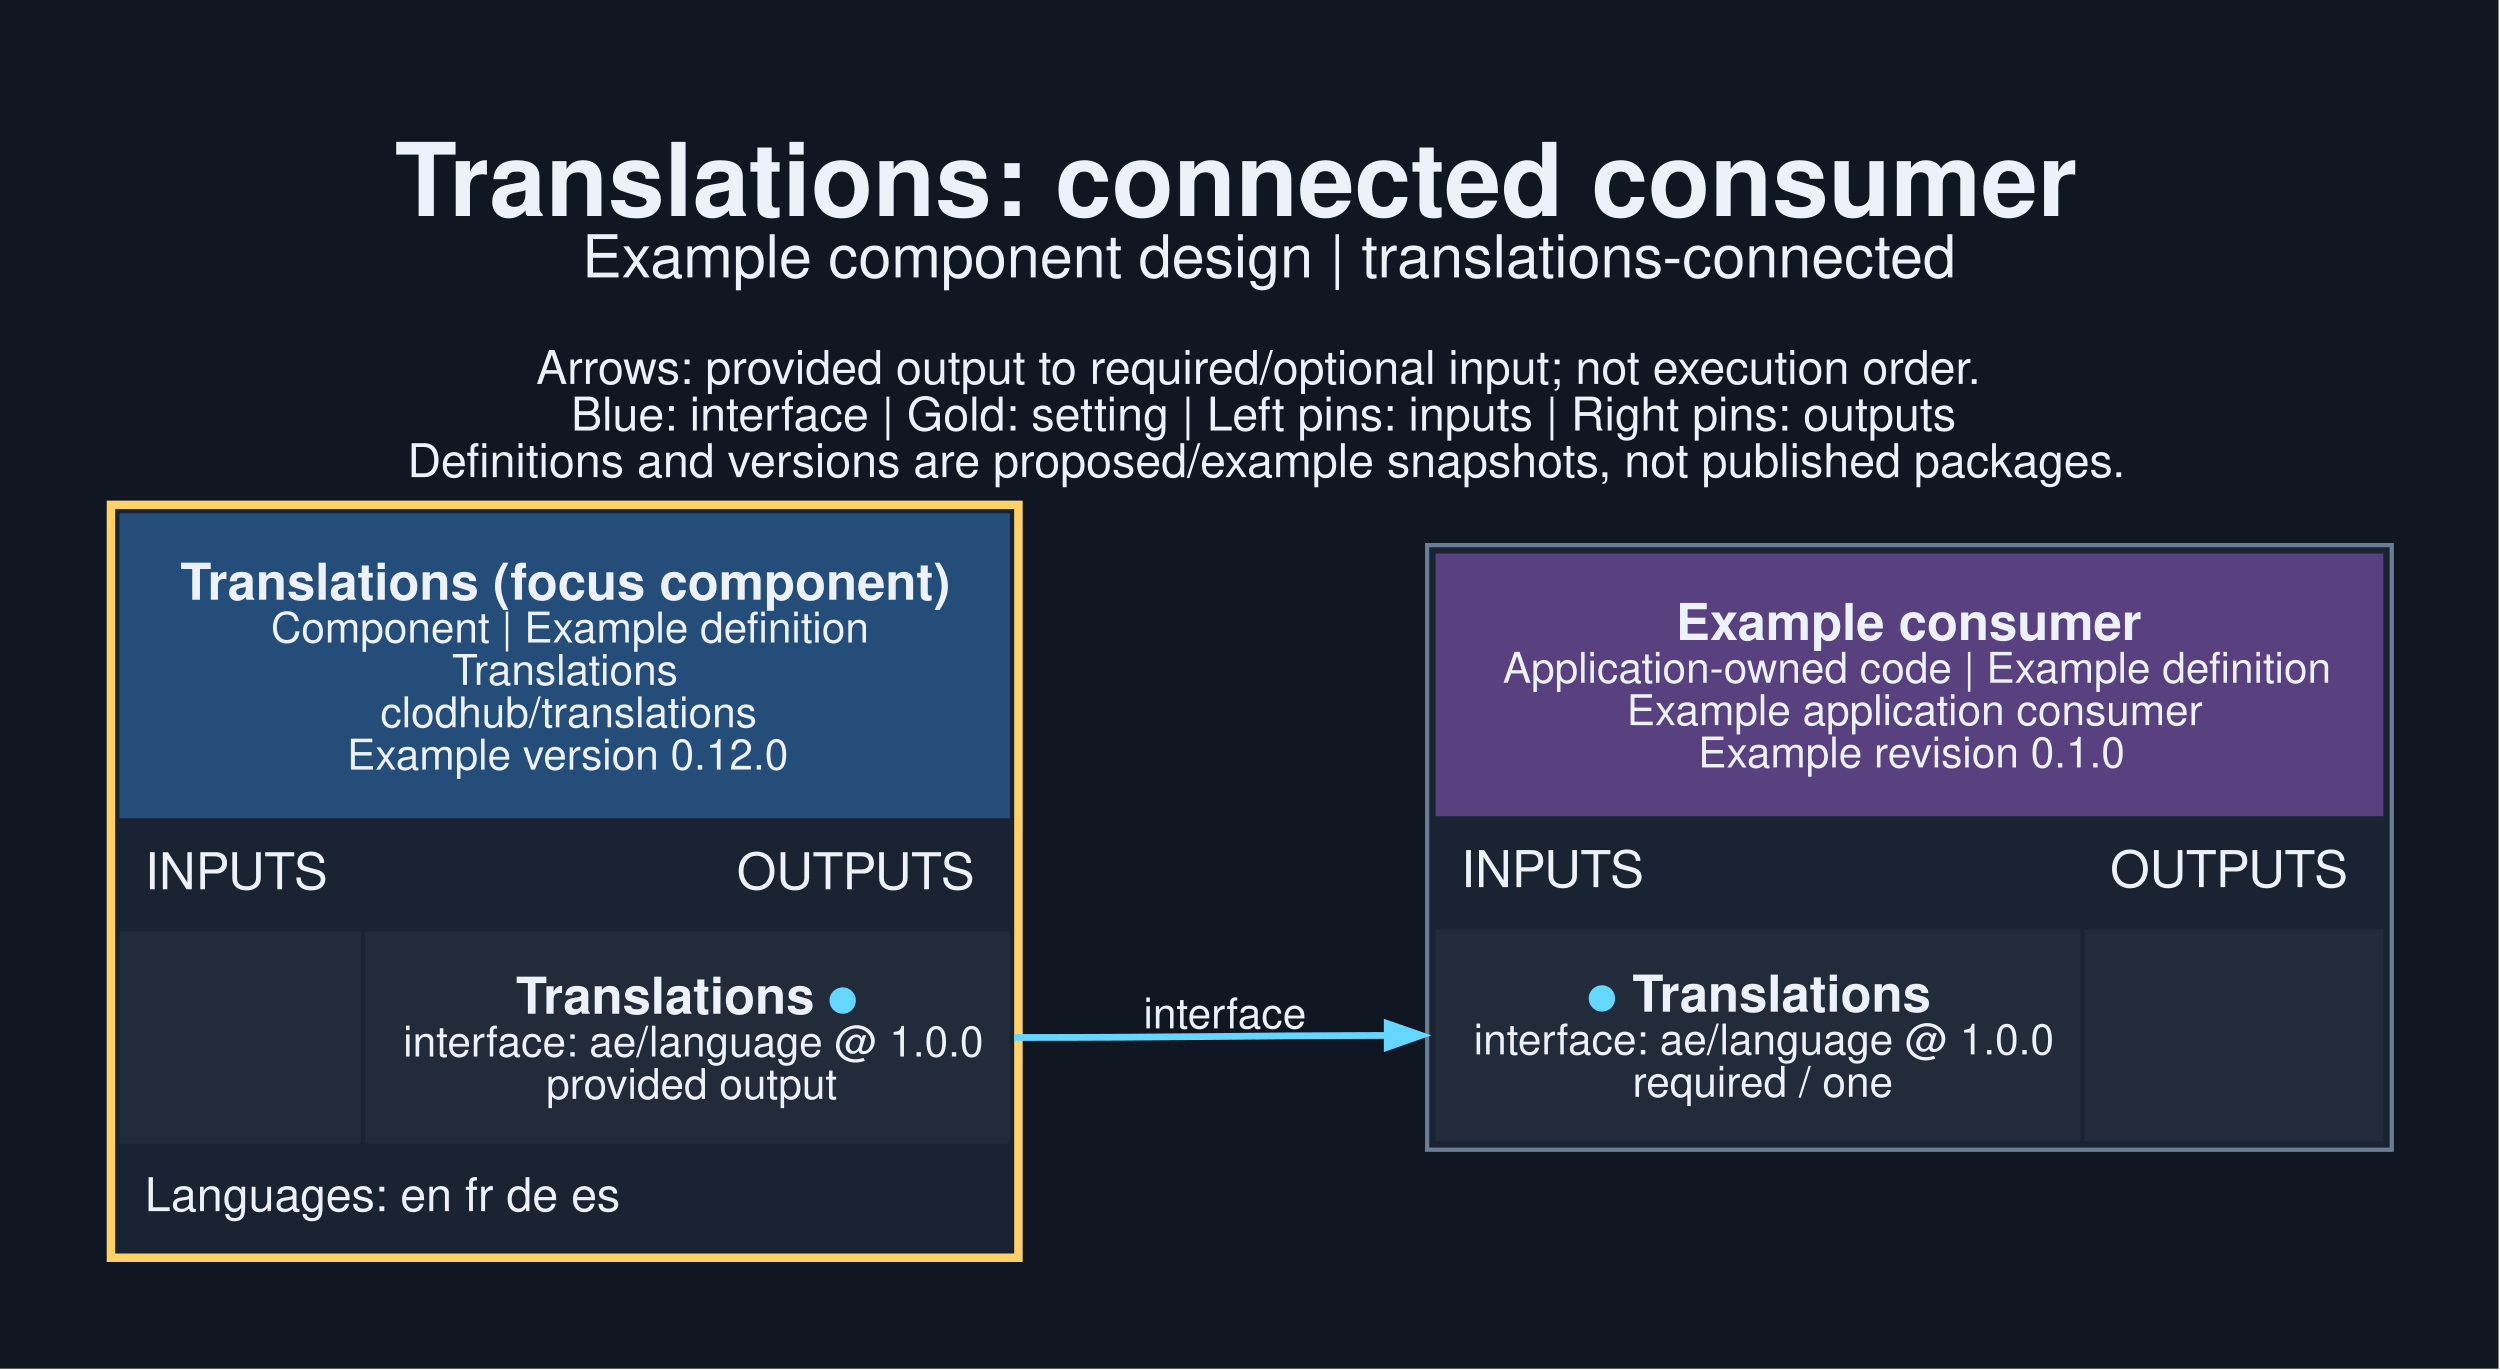
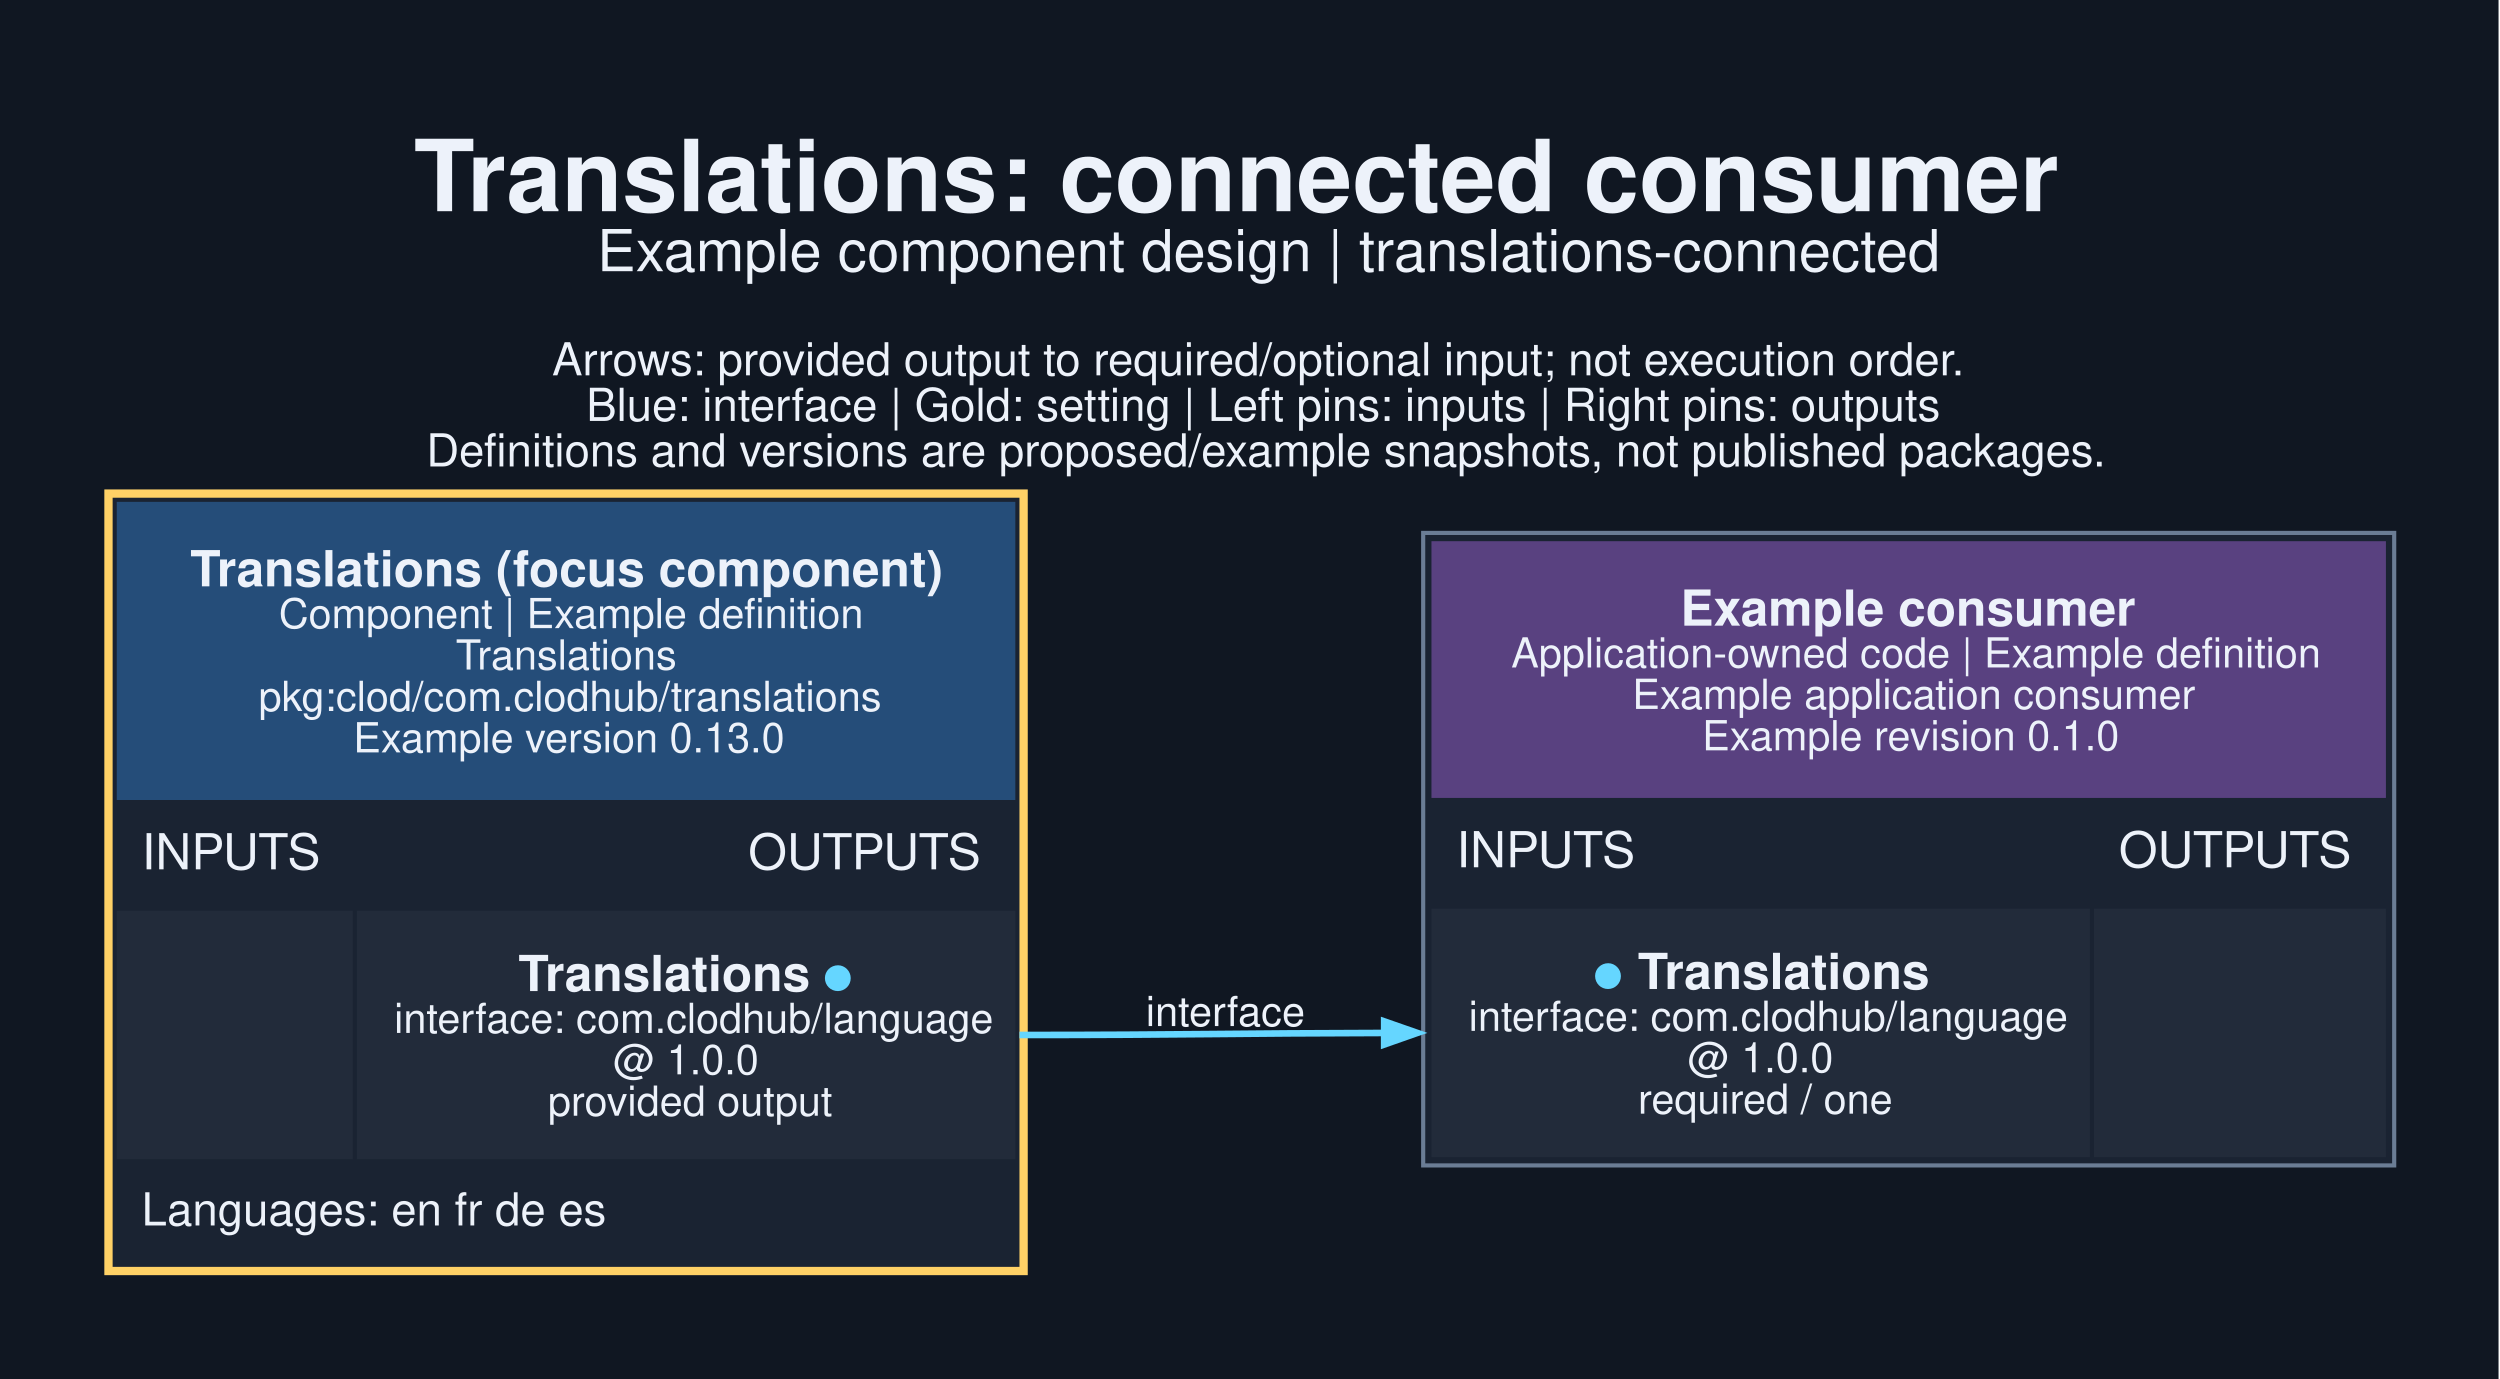
- <svg xmlns="http://www.w3.org/2000/svg" width="787pt" height="431pt" viewBox="0.00 0.00 787.00 431.00">
-   <g id="graph0" class="graph" transform="scale(1.33333 1.33333) rotate(0) translate(25.2 297.95)">
-     <polygon fill="#101722" stroke="none" points="-25.2,25.2 -25.2,-297.95 564.7,-297.95 564.7,25.2 -25.2,25.2" />
-     <text xml:space="preserve" text-anchor="start" x="68" y="-246.95" font-family="Helvetica,sans-Serif" font-weight="bold" font-size="24.00" fill="#edf2fa">Translations: connected consumer</text>
-     <text xml:space="preserve" text-anchor="start" x="112.25" y="-232.45" font-family="Helvetica,sans-Serif" font-size="14.00" fill="#edf2fa">Example component design | translations-connected</text>
-     <text xml:space="preserve" text-anchor="start" x="101.38" y="-207.3" font-family="Helvetica,sans-Serif" font-size="11.00" fill="#edf2fa">Arrows: provided output to required/optional input; not execution order.</text>
-     <text xml:space="preserve" text-anchor="start" x="109.62" y="-196.3" font-family="Helvetica,sans-Serif" font-size="11.00" fill="#edf2fa">Blue: interface | Gold: setting | Left pins: inputs | Right pins: outputs</text>
-     <text xml:space="preserve" text-anchor="start" x="71" y="-185.3" font-family="Helvetica,sans-Serif" font-size="11.00" fill="#edf2fa">Definitions and versions are proposed/example snapshots, not published packages.</text>
+ <svg xmlns="http://www.w3.org/2000/svg" width="805pt" height="444pt" viewBox="0.00 0.00 805.00 444.00">
+   <g id="graph0" class="graph" transform="scale(1.33333 1.33333) rotate(0) translate(25.2 307.95)">
+     <polygon fill="#101722" stroke="none" points="-25.2,25.2 -25.2,-307.95 578.2,-307.95 578.2,25.2 -25.2,25.2" />
+     <text xml:space="preserve" text-anchor="start" x="74.75" y="-256.95" font-family="Helvetica,sans-Serif" font-weight="bold" font-size="24.00" fill="#edf2fa">Translations: connected consumer</text>
+     <text xml:space="preserve" text-anchor="start" x="119" y="-242.45" font-family="Helvetica,sans-Serif" font-size="14.00" fill="#edf2fa">Example component design | translations-connected</text>
+     <text xml:space="preserve" text-anchor="start" x="108.12" y="-217.3" font-family="Helvetica,sans-Serif" font-size="11.00" fill="#edf2fa">Arrows: provided output to required/optional input; not execution order.</text>
+     <text xml:space="preserve" text-anchor="start" x="116.38" y="-206.3" font-family="Helvetica,sans-Serif" font-size="11.00" fill="#edf2fa">Blue: interface | Gold: setting | Left pins: inputs | Right pins: outputs</text>
+     <text xml:space="preserve" text-anchor="start" x="77.75" y="-195.3" font-family="Helvetica,sans-Serif" font-size="11.00" fill="#edf2fa">Definitions and versions are proposed/example snapshots, not published packages.</text>
    <g id="node1" class="node">
-       <polygon fill="#1a2332" stroke="none" points="0,0 0,-179.75 216.25,-179.75 216.25,0 0,0" />
-       <polygon fill="#254d79" stroke="none" points="3,-104.75 3,-176.75 213.25,-176.75 213.25,-104.75 3,-104.75" />
-       <text xml:space="preserve" text-anchor="start" x="17.38" y="-156.35" font-family="Helvetica,sans-Serif" font-weight="bold" font-size="12.00" fill="#edf2fa">Translations (focus component)</text>
-       <text xml:space="preserve" text-anchor="start" x="38.75" y="-146.25" font-family="Helvetica,sans-Serif" font-size="10.00" fill="#edf2fa">Component | Example definition</text>
-       <text xml:space="preserve" text-anchor="start" x="81.5" y="-136.25" font-family="Helvetica,sans-Serif" font-size="10.00" fill="#edf2fa">Translations</text>
-       <text xml:space="preserve" text-anchor="start" x="64.62" y="-126.25" font-family="Helvetica,sans-Serif" font-size="10.00" fill="#edf2fa">clodhub/translations</text>
-       <text xml:space="preserve" text-anchor="start" x="56.75" y="-116.25" font-family="Helvetica,sans-Serif" font-size="10.00" fill="#edf2fa">Example version 0.12.0</text>
-       <text xml:space="preserve" text-anchor="start" x="9" y="-88" font-family="Helvetica,sans-Serif" font-size="12.00" fill="#edf2fa">INPUTS</text>
-       <text xml:space="preserve" text-anchor="start" x="148.75" y="-88" font-family="Helvetica,sans-Serif" font-size="12.00" fill="#edf2fa">OUTPUTS</text>
-       <polygon fill="#222b3a" stroke="none" points="3,-28 3,-78 60,-78 60,-28 3,-28" />
-       <polygon fill="#222b3a" stroke="none" points="61,-28 61,-78 213.25,-78 213.25,-28 61,-28" />
-       <text xml:space="preserve" text-anchor="start" x="96.62" y="-58.6" font-family="Helvetica,sans-Serif" font-weight="bold" font-size="12.00" fill="#edf2fa">Translations </text>
-       <text xml:space="preserve" text-anchor="start" x="170.12" y="-58.6" font-family="Helvetica,sans-Serif" font-weight="bold" font-size="12.00" fill="#65d6ff">●</text>
-       <text xml:space="preserve" text-anchor="start" x="70" y="-48.5" font-family="Helvetica,sans-Serif" font-size="10.00" fill="#edf2fa">interface: ae/language @ 1.0.0</text>
-       <text xml:space="preserve" text-anchor="start" x="103.75" y="-38.5" font-family="Helvetica,sans-Serif" font-size="10.00" fill="#edf2fa">provided output</text>
+       <polygon fill="#1a2332" stroke="none" points="0,0 0,-189.75 223,-189.75 223,0 0,0" />
+       <polygon fill="#254d79" stroke="none" points="3,-114.75 3,-186.75 220,-186.75 220,-114.75 3,-114.75" />
+       <text xml:space="preserve" text-anchor="start" x="20.75" y="-166.35" font-family="Helvetica,sans-Serif" font-weight="bold" font-size="12.00" fill="#edf2fa">Translations (focus component)</text>
+       <text xml:space="preserve" text-anchor="start" x="42.12" y="-156.25" font-family="Helvetica,sans-Serif" font-size="10.00" fill="#edf2fa">Component | Example definition</text>
+       <text xml:space="preserve" text-anchor="start" x="84.88" y="-146.25" font-family="Helvetica,sans-Serif" font-size="10.00" fill="#edf2fa">Translations</text>
+       <text xml:space="preserve" text-anchor="start" x="37.25" y="-136.25" font-family="Helvetica,sans-Serif" font-size="10.00" fill="#edf2fa">pkg:clod/com.clodhub/translations</text>
+       <text xml:space="preserve" text-anchor="start" x="60.12" y="-126.25" font-family="Helvetica,sans-Serif" font-size="10.00" fill="#edf2fa">Example version 0.13.0</text>
+       <text xml:space="preserve" text-anchor="start" x="9" y="-98" font-family="Helvetica,sans-Serif" font-size="12.00" fill="#edf2fa">INPUTS</text>
+       <text xml:space="preserve" text-anchor="start" x="155.5" y="-98" font-family="Helvetica,sans-Serif" font-size="12.00" fill="#edf2fa">OUTPUTS</text>
+       <polygon fill="#222b3a" stroke="none" points="3,-28 3,-88 60,-88 60,-28 3,-28" />
+       <polygon fill="#222b3a" stroke="none" points="61,-28 61,-88 220,-88 220,-28 61,-28" />
+       <text xml:space="preserve" text-anchor="start" x="100" y="-68.6" font-family="Helvetica,sans-Serif" font-weight="bold" font-size="12.00" fill="#edf2fa">Translations </text>
+       <text xml:space="preserve" text-anchor="start" x="173.5" y="-68.6" font-family="Helvetica,sans-Serif" font-weight="bold" font-size="12.00" fill="#65d6ff">●</text>
+       <text xml:space="preserve" text-anchor="start" x="70" y="-58.5" font-family="Helvetica,sans-Serif" font-size="10.00" fill="#edf2fa">interface: com.clodhub/language</text>
+       <text xml:space="preserve" text-anchor="start" x="122.88" y="-48.5" font-family="Helvetica,sans-Serif" font-size="10.00" fill="#edf2fa">@ 1.0.0</text>
+       <text xml:space="preserve" text-anchor="start" x="107.12" y="-38.5" font-family="Helvetica,sans-Serif" font-size="10.00" fill="#edf2fa">provided output</text>
      <text xml:space="preserve" text-anchor="start" x="9" y="-12" font-family="Helvetica,sans-Serif" font-size="11.00" fill="#edf2fa">Languages: en fr de es</text>
-       <polygon fill="none" stroke="#ffd166" stroke-width="2" points="1,-1 1,-178.75 215.25,-178.75 215.25,-1 1,-1" />
+       <polygon fill="none" stroke="#ffd166" stroke-width="2" points="1,-1 1,-188.75 222,-188.75 222,-1 1,-1" />
    </g>
    <g id="node2" class="node">
-       <polygon fill="#1a2332" stroke="none" points="311.75,-26.5 311.75,-169.25 539.5,-169.25 539.5,-26.5 311.75,-26.5" />
-       <polygon fill="#594180" stroke="none" points="313.75,-105.25 313.75,-167.25 537.5,-167.25 537.5,-105.25 313.75,-105.25" />
-       <text xml:space="preserve" text-anchor="start" x="370.5" y="-146.85" font-family="Helvetica,sans-Serif" font-weight="bold" font-size="12.00" fill="#edf2fa">Example consumer</text>
-       <text xml:space="preserve" text-anchor="start" x="329.62" y="-136.75" font-family="Helvetica,sans-Serif" font-size="10.00" fill="#edf2fa">Application-owned code | Example definition</text>
-       <text xml:space="preserve" text-anchor="start" x="358.88" y="-126.75" font-family="Helvetica,sans-Serif" font-size="10.00" fill="#edf2fa">Example application consumer</text>
-       <text xml:space="preserve" text-anchor="start" x="375.75" y="-116.75" font-family="Helvetica,sans-Serif" font-size="10.00" fill="#edf2fa">Example revision 0.1.0</text>
-       <text xml:space="preserve" text-anchor="start" x="319.75" y="-88.5" font-family="Helvetica,sans-Serif" font-size="12.00" fill="#edf2fa">INPUTS</text>
-       <text xml:space="preserve" text-anchor="start" x="473" y="-88.5" font-family="Helvetica,sans-Serif" font-size="12.00" fill="#edf2fa">OUTPUTS</text>
-       <polygon fill="#222b3a" stroke="none" points="313.75,-28.5 313.75,-78.5 466,-78.5 466,-28.5 313.75,-28.5" />
-       <text xml:space="preserve" text-anchor="start" x="349.38" y="-59.1" font-family="Helvetica,sans-Serif" font-weight="bold" font-size="12.00" fill="#65d6ff">●</text>
-       <text xml:space="preserve" text-anchor="start" x="356.88" y="-59.1" font-family="Helvetica,sans-Serif" font-weight="bold" font-size="12.00" fill="#edf2fa"> Translations</text>
-       <text xml:space="preserve" text-anchor="start" x="322.75" y="-49" font-family="Helvetica,sans-Serif" font-size="10.00" fill="#edf2fa">interface: ae/language @ 1.0.0</text>
-       <text xml:space="preserve" text-anchor="start" x="360.25" y="-39" font-family="Helvetica,sans-Serif" font-size="10.00" fill="#edf2fa">required / one</text>
-       <polygon fill="#222b3a" stroke="none" points="467,-28.5 467,-78.5 537.5,-78.5 537.5,-28.5 467,-28.5" />
-       <polygon fill="none" stroke="#6b7d95" points="311.75,-26.5 311.75,-169.25 539.5,-169.25 539.5,-26.5 311.75,-26.5" />
+       <polygon fill="#1a2332" stroke="none" points="318.5,-26.5 318.5,-179.25 553,-179.25 553,-26.5 318.5,-26.5" />
+       <polygon fill="#594180" stroke="none" points="320.5,-115.25 320.5,-177.25 551,-177.25 551,-115.25 320.5,-115.25" />
+       <text xml:space="preserve" text-anchor="start" x="380.62" y="-156.85" font-family="Helvetica,sans-Serif" font-weight="bold" font-size="12.00" fill="#edf2fa">Example consumer</text>
+       <text xml:space="preserve" text-anchor="start" x="339.75" y="-146.75" font-family="Helvetica,sans-Serif" font-size="10.00" fill="#edf2fa">Application-owned code | Example definition</text>
+       <text xml:space="preserve" text-anchor="start" x="369" y="-136.75" font-family="Helvetica,sans-Serif" font-size="10.00" fill="#edf2fa">Example application consumer</text>
+       <text xml:space="preserve" text-anchor="start" x="385.88" y="-126.75" font-family="Helvetica,sans-Serif" font-size="10.00" fill="#edf2fa">Example revision 0.1.0</text>
+       <text xml:space="preserve" text-anchor="start" x="326.5" y="-98.5" font-family="Helvetica,sans-Serif" font-size="12.00" fill="#edf2fa">INPUTS</text>
+       <text xml:space="preserve" text-anchor="start" x="486.5" y="-98.5" font-family="Helvetica,sans-Serif" font-size="12.00" fill="#edf2fa">OUTPUTS</text>
+       <polygon fill="#222b3a" stroke="none" points="320.5,-28.5 320.5,-88.5 479.5,-88.5 479.5,-28.5 320.5,-28.5" />
+       <text xml:space="preserve" text-anchor="start" x="359.5" y="-69.1" font-family="Helvetica,sans-Serif" font-weight="bold" font-size="12.00" fill="#65d6ff">●</text>
+       <text xml:space="preserve" text-anchor="start" x="367" y="-69.1" font-family="Helvetica,sans-Serif" font-weight="bold" font-size="12.00" fill="#edf2fa"> Translations</text>
+       <text xml:space="preserve" text-anchor="start" x="329.5" y="-59" font-family="Helvetica,sans-Serif" font-size="10.00" fill="#edf2fa">interface: com.clodhub/language</text>
+       <text xml:space="preserve" text-anchor="start" x="382.38" y="-49" font-family="Helvetica,sans-Serif" font-size="10.00" fill="#edf2fa">@ 1.0.0</text>
+       <text xml:space="preserve" text-anchor="start" x="370.38" y="-39" font-family="Helvetica,sans-Serif" font-size="10.00" fill="#edf2fa">required / one</text>
+       <polygon fill="#222b3a" stroke="none" points="480.5,-28.5 480.5,-88.5 551,-88.5 551,-28.5 480.5,-28.5" />
+       <polygon fill="none" stroke="#6b7d95" points="318.5,-26.5 318.5,-179.25 553,-179.25 553,-26.5 318.5,-26.5" />
    </g>
    <g id="edge1" class="edge">
-       <path fill="none" stroke="#65d6ff" stroke-width="1.6" d="M214.25,-53C254.44,-53 266.96,-53.42 302.6,-53.49" />
-       <polygon fill="#65d6ff" stroke="#65d6ff" stroke-width="1.6" points="302.33,-56.29 310.33,-53.5 302.33,-50.69 302.33,-56.29" />
-       <text xml:space="preserve" text-anchor="middle" x="264" y="-55.15" font-family="Helvetica,sans-Serif" font-size="10.00" fill="#edf2fa">interface</text>
+       <path fill="none" stroke="#65d6ff" stroke-width="1.6" d="M221,-58C261.19,-58 273.71,-58.42 309.35,-58.49" />
+       <polygon fill="#65d6ff" stroke="#65d6ff" stroke-width="1.6" points="309.08,-61.29 317.08,-58.5 309.08,-55.69 309.08,-61.29" />
+       <text xml:space="preserve" text-anchor="middle" x="270.75" y="-60.15" font-family="Helvetica,sans-Serif" font-size="10.00" fill="#edf2fa">interface</text>
    </g>
  </g>
</svg>
